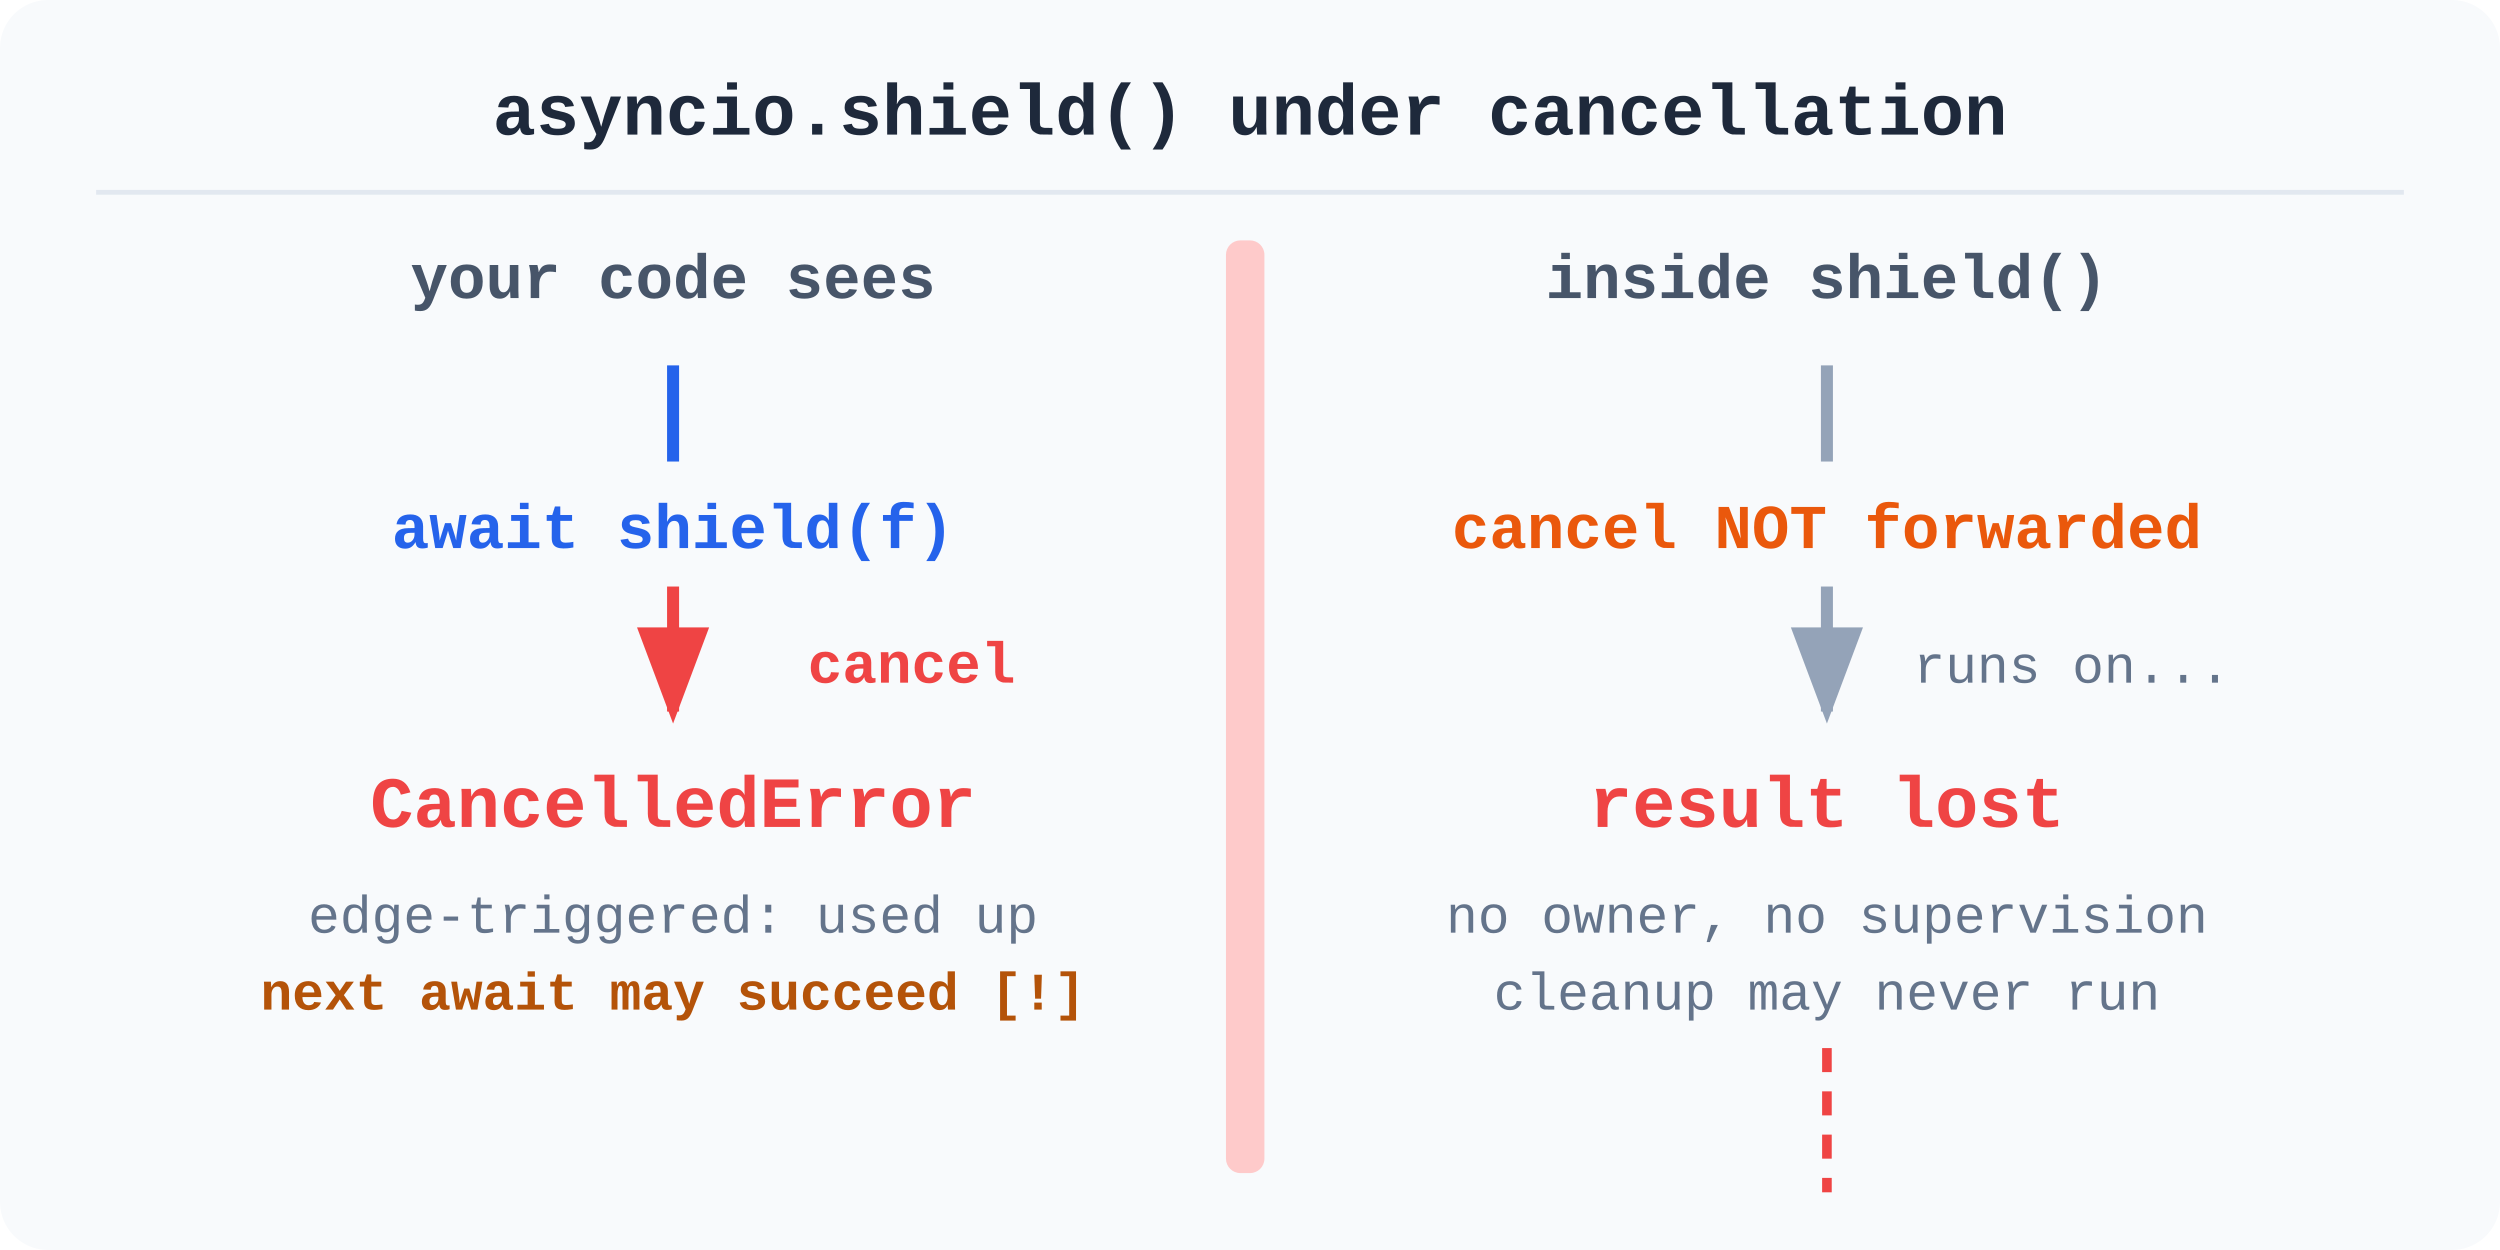
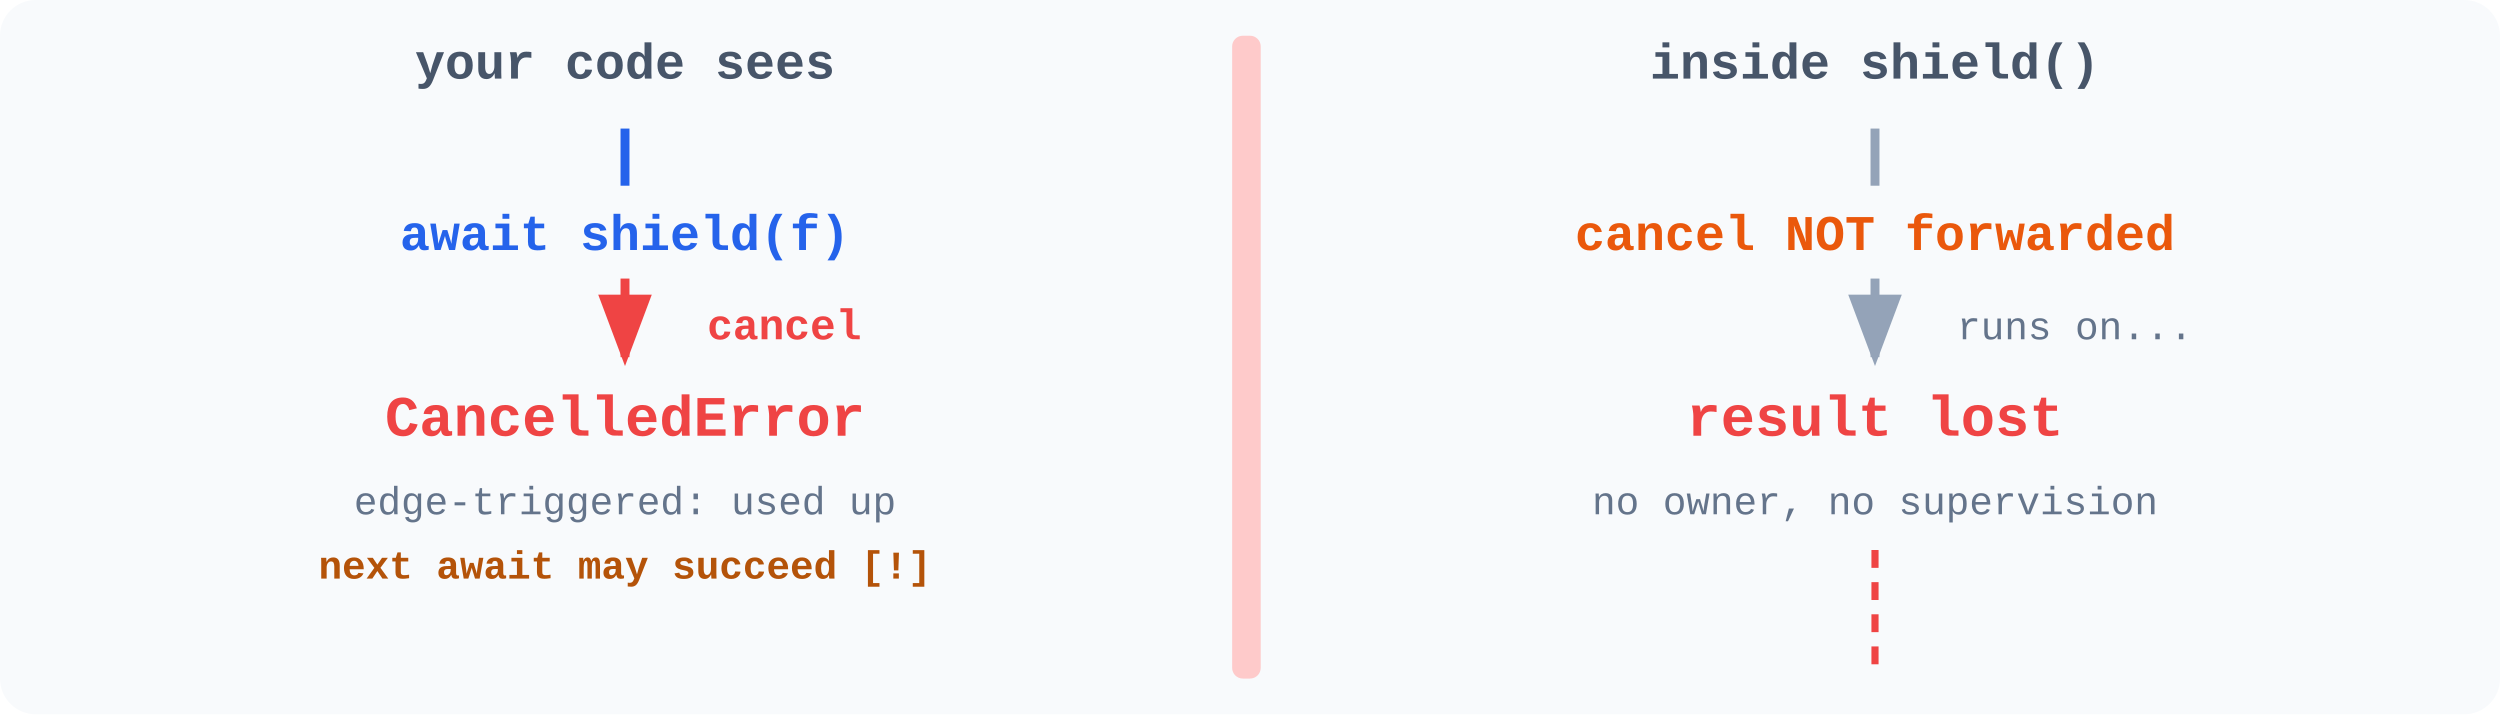
- <svg xmlns="http://www.w3.org/2000/svg" font-family="'Courier New', monospace" height="260" viewBox="0 0 520 260" width="520">
+ <svg xmlns="http://www.w3.org/2000/svg" font-family="'Courier New', monospace" height="200" viewBox="0 0 700 200" width="700">
  <defs>
    <marker id="arrowRed" markerHeight="6" markerWidth="8" orient="auto" refX="7" refY="3">
      <polygon fill="#ef4444" points="0 0, 8 3, 0 6" />
    </marker>
    <marker id="arrowGrey" markerHeight="6" markerWidth="8" orient="auto" refX="7" refY="3">
      <polygon fill="#94a3b8" points="0 0, 8 3, 0 6" />
    </marker>
  </defs>
-   <rect fill="#f8fafc" height="260" rx="10" width="520" />
-   <text fill="#1e293b" font-size="15" font-weight="700" text-anchor="middle" x="260" y="28">asyncio.shield() under cancellation</text>
-   <line stroke="#e2e8f0" stroke-width="1" x1="20" x2="500" y1="40" y2="40" />
-   <text fill="#475569" font-size="13" font-weight="600" text-anchor="middle" x="140" y="62">your code sees</text>
-   <text fill="#475569" font-size="13" font-weight="600" text-anchor="middle" x="380" y="62">inside shield()</text>
-   <rect fill="#fecaca" height="194" rx="3" width="8" x="255" y="50" />
-   <line stroke="#2563eb" stroke-width="2.5" x1="140" x2="140" y1="76" y2="96" />
-   <text fill="#2563eb" font-size="13" font-weight="700" text-anchor="middle" x="140" y="114">await shield(f)</text>
-   <line marker-end="url(#arrowRed)" stroke="#ef4444" stroke-width="2.5" x1="140" x2="140" y1="122" y2="148" />
-   <text fill="#ef4444" font-size="12" font-weight="600" x="168" y="142">cancel</text>
-   <text fill="#ef4444" font-size="15" font-weight="700" text-anchor="middle" x="140" y="172">CancelledError</text>
-   <text fill="#64748b" font-size="11" text-anchor="middle" x="140" y="194">edge-triggered: used up</text>
-   <text fill="#b45309" font-size="11" font-weight="600" text-anchor="middle" x="140" y="210">next await may succeed [!]</text>
-   <line stroke="#94a3b8" stroke-width="2.5" x1="380" x2="380" y1="76" y2="96" />
-   <text fill="#ea580c" font-size="13" font-weight="600" text-anchor="middle" x="380" y="114">cancel NOT forwarded</text>
-   <line marker-end="url(#arrowGrey)" stroke="#94a3b8" stroke-width="2.5" x1="380" x2="380" y1="122" y2="148" />
-   <text fill="#64748b" font-size="11" x="398" y="142">runs on...</text>
-   <text fill="#ef4444" font-size="15" font-weight="700" text-anchor="middle" x="380" y="172">result lost</text>
-   <text fill="#64748b" font-size="11" text-anchor="middle" x="380" y="194">no owner, no supervision</text>
-   <text fill="#64748b" font-size="11" text-anchor="middle" x="380" y="210">cleanup may never run</text>
-   <line stroke="#ef4444" stroke-dasharray="5,4" stroke-width="2" x1="380" x2="380" y1="218" y2="248" />
+   <rect fill="#f8fafc" height="200" rx="10" width="700" />
+   <text fill="#475569" font-size="14" font-weight="600" text-anchor="middle" x="175" y="22">your code sees</text>
+   <text fill="#475569" font-size="14" font-weight="600" text-anchor="middle" x="525" y="22">inside shield()</text>
+   <rect fill="#fecaca" height="180" rx="3" width="8" x="345" y="10" />
+   <line stroke="#2563eb" stroke-width="2.5" x1="175" x2="175" y1="36" y2="52" />
+   <text fill="#2563eb" font-size="14" font-weight="700" text-anchor="middle" x="175" y="70">await shield(f)</text>
+   <line marker-end="url(#arrowRed)" stroke="#ef4444" stroke-width="2.5" x1="175" x2="175" y1="78" y2="100" />
+   <text fill="#ef4444" font-size="12" font-weight="600" x="198" y="95">cancel</text>
+   <text fill="#ef4444" font-size="16" font-weight="700" text-anchor="middle" x="175" y="122">CancelledError</text>
+   <text fill="#64748b" font-size="11" text-anchor="middle" x="175" y="144">edge-triggered: used up</text>
+   <text fill="#b45309" font-size="11" font-weight="600" text-anchor="middle" x="175" y="162">next await may succeed [!]</text>
+   <line stroke="#94a3b8" stroke-width="2.5" x1="525" x2="525" y1="36" y2="52" />
+   <text fill="#ea580c" font-size="14" font-weight="600" text-anchor="middle" x="525" y="70">cancel NOT forwarded</text>
+   <line marker-end="url(#arrowGrey)" stroke="#94a3b8" stroke-width="2.5" x1="525" x2="525" y1="78" y2="100" />
+   <text fill="#64748b" font-size="11" x="548" y="95">runs on...</text>
+   <text fill="#ef4444" font-size="16" font-weight="700" text-anchor="middle" x="525" y="122">result lost</text>
+   <text fill="#64748b" font-size="11" text-anchor="middle" x="525" y="144">no owner, no supervision</text>
+   <line stroke="#ef4444" stroke-dasharray="5,4" stroke-width="2" x1="525" x2="525" y1="154" y2="186" />
</svg>
